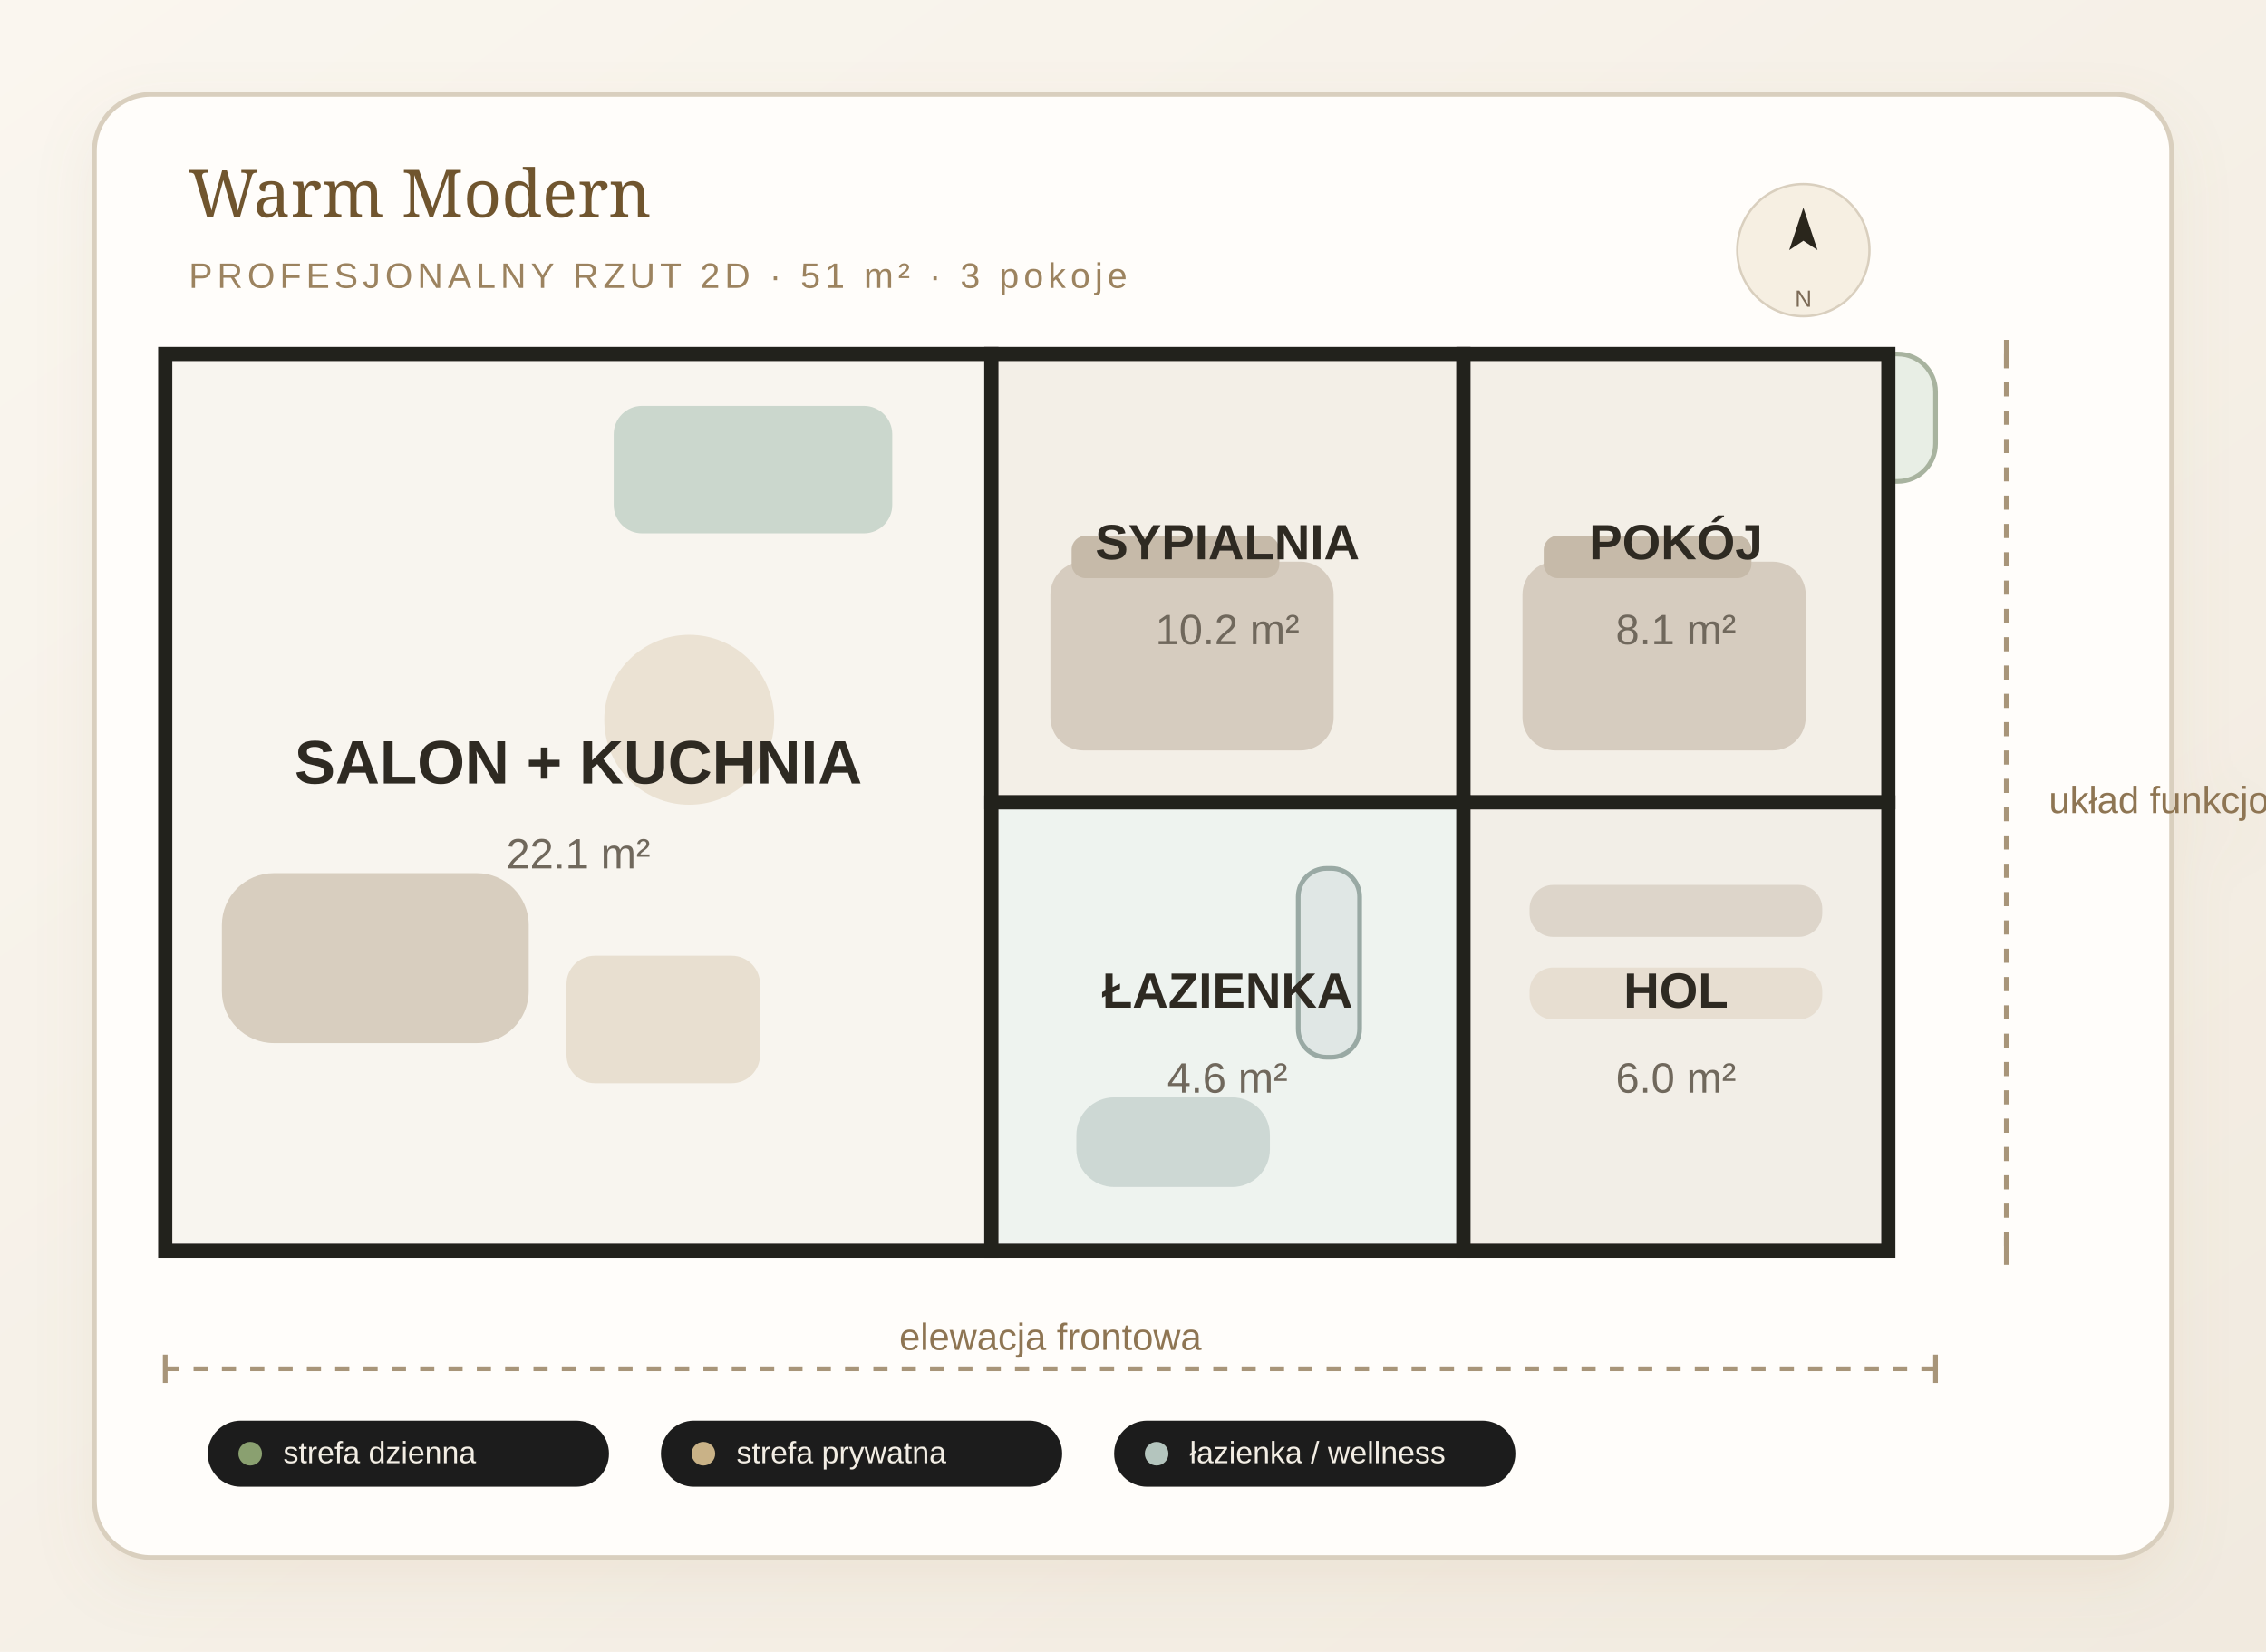
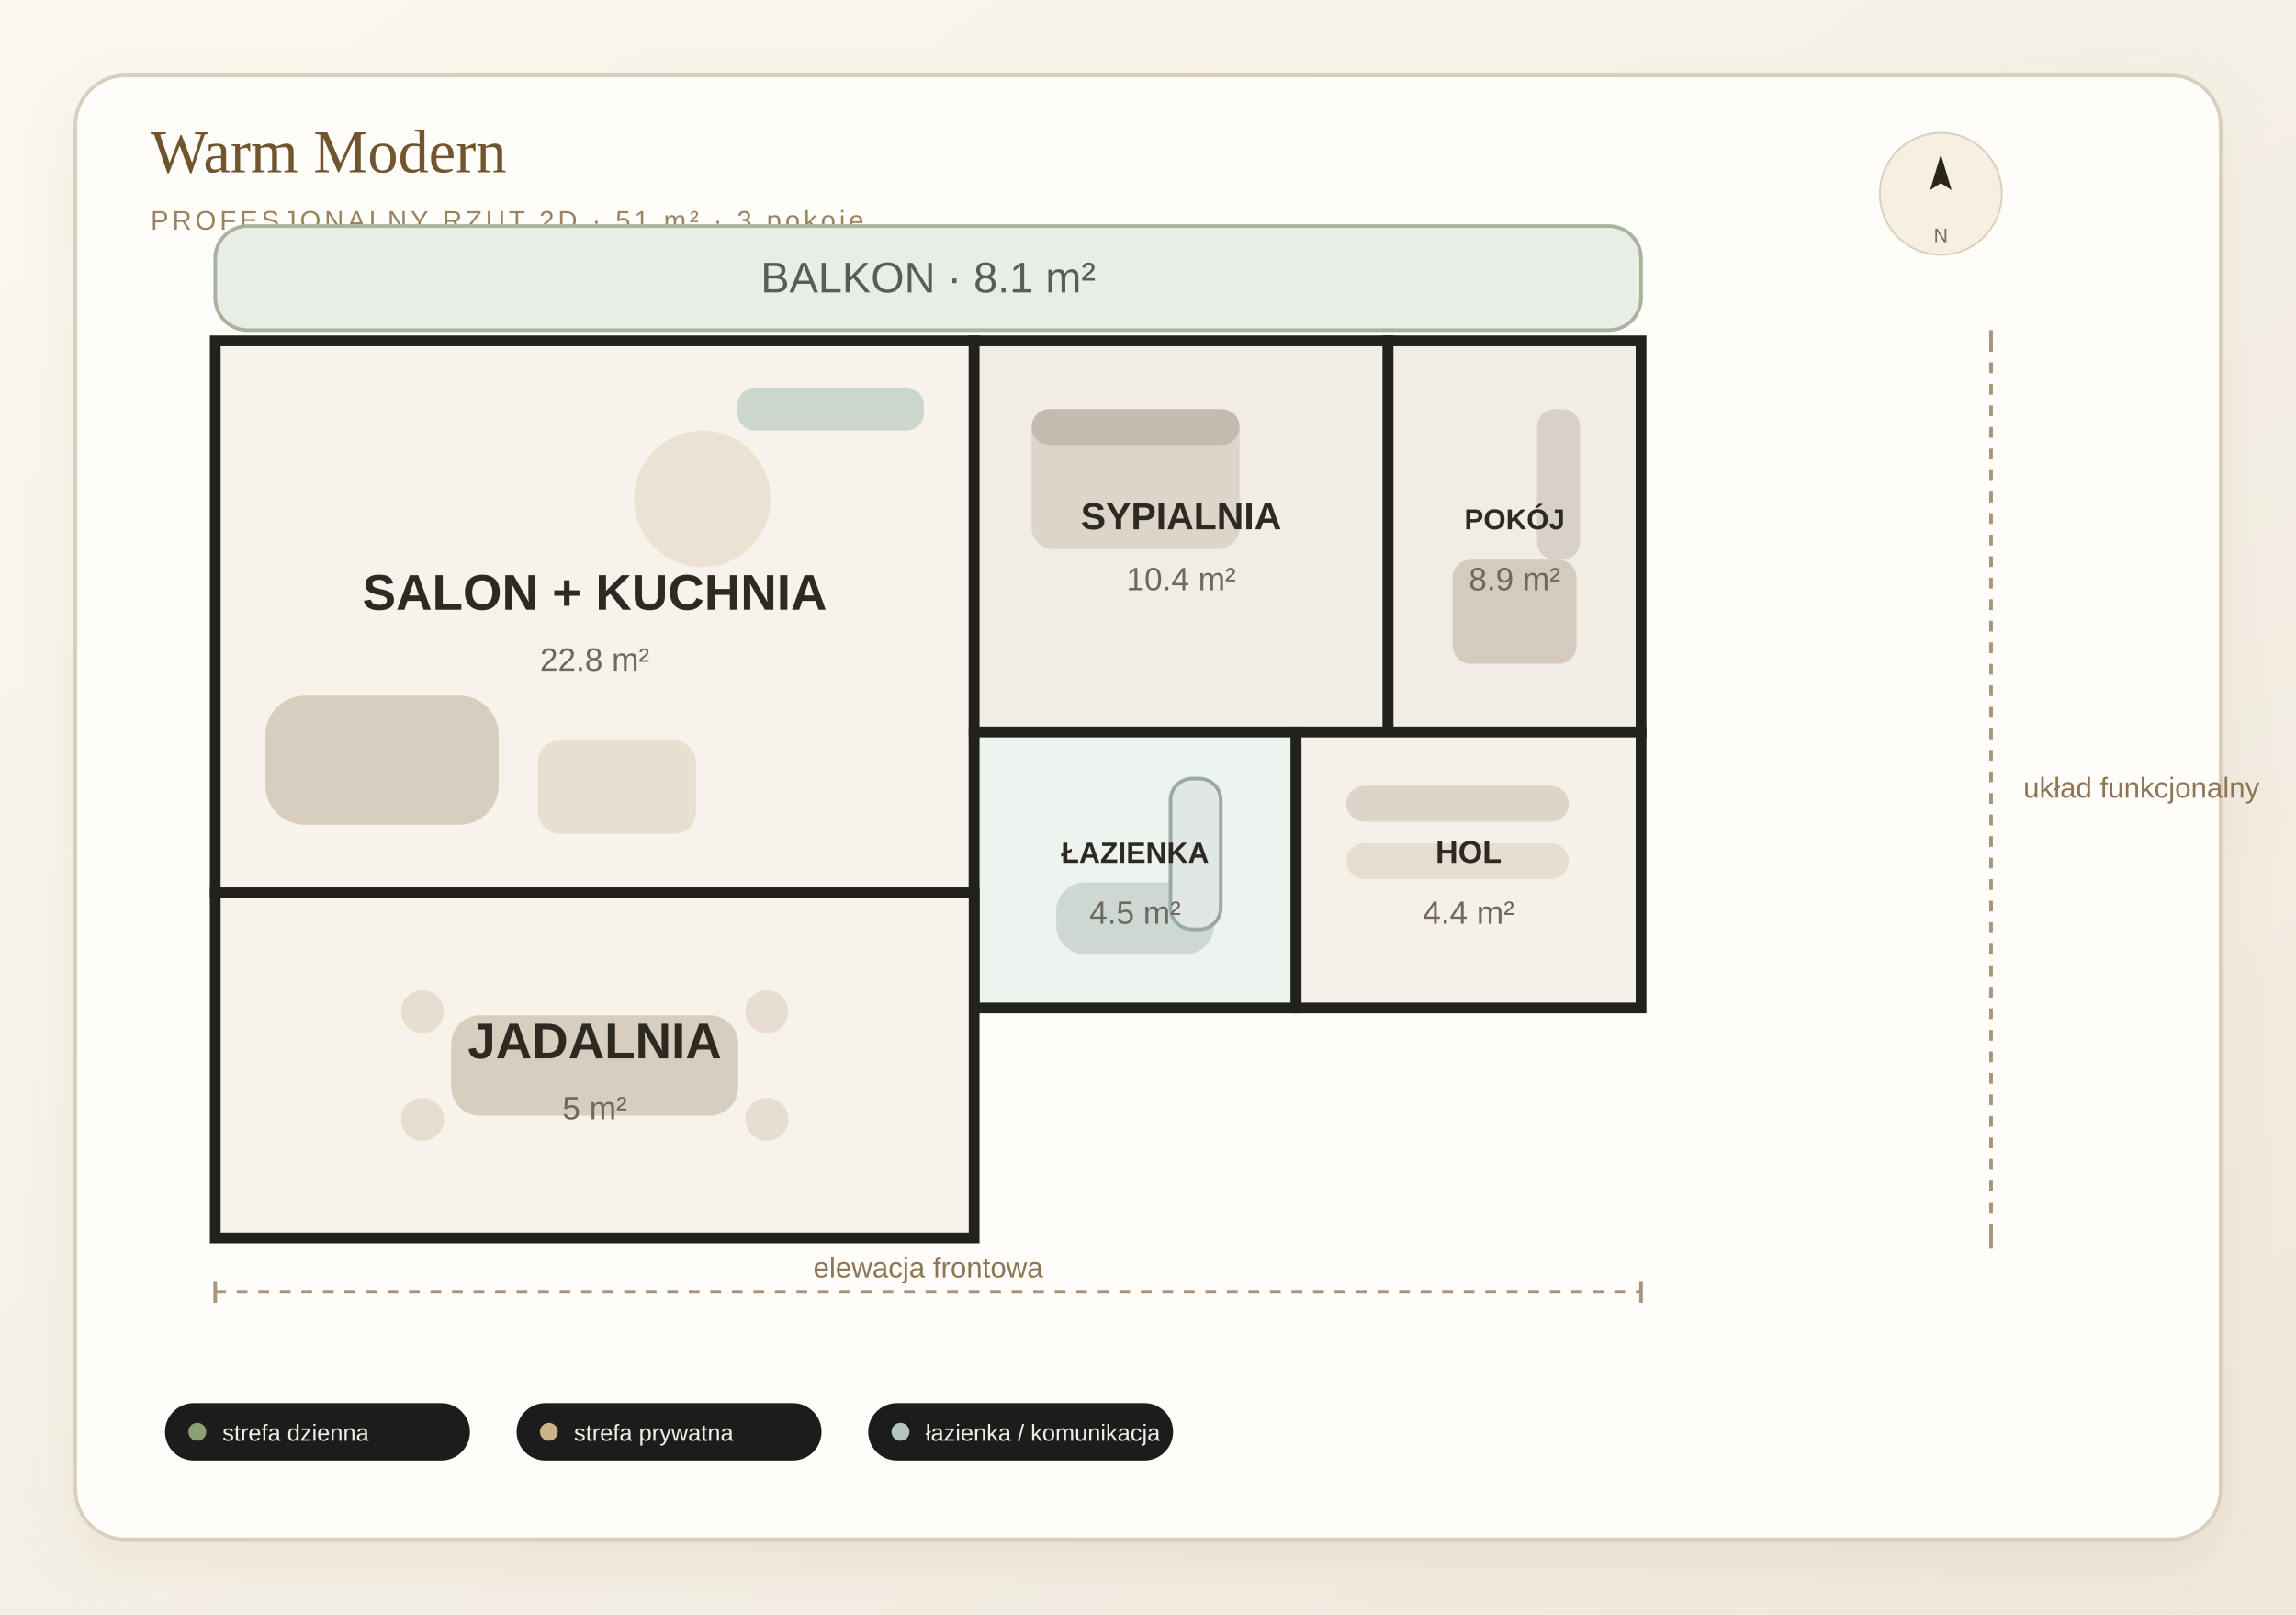
- <svg xmlns="http://www.w3.org/2000/svg" viewBox="0 0 960 700">
+ <svg xmlns="http://www.w3.org/2000/svg" viewBox="0 0 1280 900">
  <defs>
    <filter id="softShadow" x="-20%" y="-20%" width="140%" height="140%">
-       <feDropShadow dx="0" dy="10" stdDeviation="12" flood-color="#b59b74" flood-opacity="0.12" />
+       <feDropShadow dx="0" dy="14" stdDeviation="14" flood-color="#b59b74" flood-opacity="0.14" />
    </filter>
    <linearGradient id="paper" x1="0" x2="1" y1="0" y2="1">
-       <stop stop-color="#faf6ef" />
-       <stop offset="1" stop-color="#f1eadf" />
+       <stop stop-color="#fbf8f1" />
+       <stop offset="1" stop-color="#efe8dc" />
    </linearGradient>
  </defs>
  <rect width="100%" height="100%" fill="url(#paper)" />
  <g filter="url(#softShadow)">
-     <rect x="40" y="40" width="880" height="620" rx="24" fill="#fffdfa" stroke="#d9cfbe" stroke-width="2" />
-     <text x="80" y="92" font-family="Georgia" font-size="28" fill="#70552f">Warm Modern</text>
-     <text x="80" y="122" font-family="Arial" font-size="15" letter-spacing="2" fill="#9c835f">PROFESJONALNY RZUT 2D · 51 m² · 3 pokoje</text>
-     <g transform="translate(736 78)">
-       <circle cx="28" cy="28" r="28" fill="#f6efe2" stroke="#d9cfbe" />
-       <path d="M28 10 L34 28 L28 24 L22 28 Z" fill="#29251f" />
-       <text x="28" y="52" text-anchor="middle" font-family="Arial" font-size="10" fill="#7b6a56">N</text>
+     <rect x="42" y="42" width="1196" height="816" rx="28" fill="#fffdfa" stroke="#d9cfbe" stroke-width="2" />
+     <text x="84" y="96" font-family="Georgia, 'Times New Roman', serif" font-size="34" fill="#70552f">Warm Modern</text>
+     <text x="84" y="128" font-family="Arial, Helvetica, sans-serif" font-size="15" letter-spacing="2" fill="#9c835f">PROFESJONALNY RZUT 2D · 51 m² · 3 pokoje</text>
+     <g transform="translate(1048 74)">
+       <circle cx="34" cy="34" r="34" fill="#f6efe2" stroke="#d9cfbe" />
+       <path d="M34 12 L40 32 L34 28 L28 32 Z" fill="#29251f" />
+       <text x="34" y="61" text-anchor="middle" font-family="Arial, Helvetica, sans-serif" font-size="11" fill="#7b6a56">N</text>
    </g>
-     <rect x="70" y="150" width="750" height="54" rx="16" fill="#e8eee5" stroke="#a8b39f" stroke-width="2" />
-     <text x="445" y="184" text-anchor="middle" font-family="Arial" font-size="23" fill="#536153">BALKON · 8.1 m²</text>
+     <rect x="120" y="126" width="794.872" height="58" rx="18" fill="#e8eee5" stroke="#a8b39f" stroke-width="2" />
+     <text x="517.436" y="163" text-anchor="middle" font-family="Arial, Helvetica, sans-serif" font-size="24" font-weight="500" fill="#536153">BALKON · 8.1 m²</text>
    <g>
-       <rect x="70" y="150" width="350" height="380" fill="#f8f5ef" stroke="#23201c" stroke-width="6" />
-       <rect x="94" y="370" width="130" height="72" rx="22" fill="#d8cebf" />
-       <rect x="240" y="405" width="82" height="54" rx="12" fill="#e8dfd0" />
-       <rect x="260" y="172" width="118" height="54" rx="12" fill="#cbd7cd" />
-       <circle cx="292" cy="305" r="36" fill="#ebe2d3" />
-       <text x="245" y="332" text-anchor="middle" font-family="Arial" font-size="26" font-weight="700" fill="#2f2a24">SALON + KUCHNIA</text>
-       <text x="245" y="368" text-anchor="middle" font-family="Arial" font-size="18" fill="#6f675c">22.1 m²</text>
+       <rect x="120" y="190" width="423.077" height="307.692" fill="#f7f3eb" stroke="#23201c" stroke-width="6" />
+       <rect x="148" y="387.692" width="130" height="72" rx="22" fill="#d8cebf" />
+       <rect x="300" y="412.692" width="88" height="52" rx="12" fill="#e8dfd0" />
+       <circle cx="391.538" cy="278" r="38" fill="#ebe2d3" />
+       <rect x="411.077" y="216" width="104" height="24" rx="10" fill="#cbd7cd" />
+       <text x="331.538" y="339.846" text-anchor="middle" font-family="Arial, Helvetica, sans-serif" font-size="28" font-weight="700" fill="#2f2a24">SALON + KUCHNIA</text>
+       <text x="331.538" y="373.846" text-anchor="middle" font-family="Arial, Helvetica, sans-serif" font-size="18" font-weight="400" fill="#6f675c">22.8 m²</text>
    </g>
    <g>
-       <rect x="420" y="150" width="200" height="190" fill="#f3efe7" stroke="#23201c" stroke-width="6" />
-       <rect x="445" y="238" width="120" height="80" rx="14" fill="#d6ccbf" />
-       <rect x="454" y="227" width="88" height="18" rx="6" fill="#c6baa9" />
-       <text x="520" y="237" text-anchor="middle" font-family="Arial" font-size="21" font-weight="700" fill="#2f2a24">SYPIALNIA</text>
-       <text x="520" y="273" text-anchor="middle" font-family="Arial" font-size="18" fill="#6f675c">10.2 m²</text>
+       <rect x="543.077" y="190" width="230.769" height="217.949" fill="#f1ede5" stroke="#23201c" stroke-width="6" />
+       <rect x="575.077" y="228" width="116" height="78" rx="12" fill="#ddd5ca" />
+       <rect x="575.077" y="228" width="116" height="20" rx="10" fill="#c6bbb0" />
+       <text x="658.462" y="294.974" text-anchor="middle" font-family="Arial, Helvetica, sans-serif" font-size="20.979" font-weight="700" fill="#2f2a24">SYPIALNIA</text>
+       <text x="658.462" y="328.974" text-anchor="middle" font-family="Arial, Helvetica, sans-serif" font-size="18" font-weight="400" fill="#6f675c">10.4 m²</text>
    </g>
    <g>
-       <rect x="620" y="150" width="180" height="190" fill="#f3efe7" stroke="#23201c" stroke-width="6" />
-       <rect x="645" y="238" width="120" height="80" rx="14" fill="#d6ccbf" />
-       <rect x="654" y="227" width="88" height="18" rx="6" fill="#c6baa9" />
-       <text x="710" y="237" text-anchor="middle" font-family="Arial" font-size="21" font-weight="700" fill="#2f2a24">POKÓJ</text>
-       <text x="710" y="273" text-anchor="middle" font-family="Arial" font-size="18" fill="#6f675c">8.1 m²</text>
+       <rect x="773.846" y="190" width="141.026" height="217.949" fill="#f1ede5" stroke="#23201c" stroke-width="6" />
+       <rect x="809.846" y="311.949" width="69.026" height="58" rx="10" fill="#d4cabd" />
+       <rect x="856.872" y="228" width="24" height="84" rx="10" fill="#d8d1c8" />
+       <text x="844.359" y="294.974" text-anchor="middle" font-family="Arial, Helvetica, sans-serif" font-size="16" font-weight="700" fill="#2f2a24">POKÓJ</text>
+       <text x="844.359" y="328.974" text-anchor="middle" font-family="Arial, Helvetica, sans-serif" font-size="18" font-weight="400" fill="#6f675c">8.9 m²</text>
    </g>
    <g>
-       <rect x="420" y="340" width="200" height="190" fill="#eef3ef" stroke="#23201c" stroke-width="6" />
-       <rect x="456" y="465" width="82" height="38" rx="16" fill="#cdd8d4" />
-       <rect x="550" y="368" width="26" height="80" rx="12" fill="#e0e7e5" stroke="#99a9a4" stroke-width="2" />
-       <text x="520" y="427" text-anchor="middle" font-family="Arial" font-size="21" font-weight="700" fill="#2f2a24">ŁAZIENKA</text>
-       <text x="520" y="463" text-anchor="middle" font-family="Arial" font-size="18" fill="#6f675c">4.6 m²</text>
+       <rect x="543.077" y="407.949" width="179.487" height="153.846" fill="#edf3ef" stroke="#23201c" stroke-width="6" />
+       <rect x="588.821" y="491.795" width="88" height="40" rx="16" fill="#cdd8d4" />
+       <rect x="652.564" y="433.949" width="28" height="84" rx="12" fill="#e0e7e5" stroke="#99a9a4" stroke-width="2" />
+       <text x="632.821" y="480.872" text-anchor="middle" font-family="Arial, Helvetica, sans-serif" font-size="16.317" font-weight="700" fill="#2f2a24">ŁAZIENKA</text>
+       <text x="632.821" y="514.872" text-anchor="middle" font-family="Arial, Helvetica, sans-serif" font-size="18" font-weight="400" fill="#6f675c">4.5 m²</text>
    </g>
    <g>
-       <rect x="620" y="340" width="180" height="190" fill="#f2eee7" stroke="#23201c" stroke-width="6" />
-       <rect x="648" y="375" width="124" height="22" rx="10" fill="#ddd5ca" />
-       <rect x="648" y="410" width="124" height="22" rx="10" fill="#e7ded1" />
-       <text x="710" y="427" text-anchor="middle" font-family="Arial" font-size="21" font-weight="700" fill="#2f2a24">HOL</text>
-       <text x="710" y="463" text-anchor="middle" font-family="Arial" font-size="18" fill="#6f675c">6.0 m²</text>
+       <rect x="722.564" y="407.949" width="192.308" height="153.846" fill="#f5f0e8" stroke="#23201c" stroke-width="6" />
+       <rect x="750.564" y="437.949" width="124" height="20" rx="10" fill="#ddd5ca" />
+       <rect x="750.564" y="469.949" width="124" height="20" rx="10" fill="#e7ded1" />
+       <text x="818.718" y="480.872" text-anchor="middle" font-family="Arial, Helvetica, sans-serif" font-size="17.483" font-weight="700" fill="#2f2a24">HOL</text>
+       <text x="818.718" y="514.872" text-anchor="middle" font-family="Arial, Helvetica, sans-serif" font-size="18" font-weight="400" fill="#6f675c">4.4 m²</text>
    </g>
-     <line x1="70" y1="580" x2="820" y2="580" stroke="#a89579" stroke-width="2" stroke-dasharray="6 6" />
-     <line x1="70" y1="574" x2="70" y2="586" stroke="#a89579" stroke-width="2" />
-     <line x1="820" y1="574" x2="820" y2="586" stroke="#a89579" stroke-width="2" />
-     <text x="445" y="572" text-anchor="middle" dominant-baseline="auto" font-family="Arial" font-size="16" fill="#8e7552">elewacja frontowa</text>
-     <line x1="850" y1="150" x2="850" y2="530" stroke="#a89579" stroke-width="2" stroke-dasharray="6 6" />
-     <line x1="850" y1="144" x2="850" y2="156" stroke="#a89579" stroke-width="2" />
-     <line x1="850" y1="524" x2="850" y2="536" stroke="#a89579" stroke-width="2" />
-     <text x="868" y="340" text-anchor="start" dominant-baseline="middle" font-family="Arial" font-size="16" fill="#8e7552">układ funkcjonalny</text>
-     <g transform="translate(88 602)">
-       <rect width="170" height="28" rx="14" fill="#1f1f1d" />
-       <circle cx="18" cy="14" r="5" fill="#8aa070" />
-       <text x="32" y="18" font-family="Arial" font-size="13" fill="#f2ede4">strefa dzienna</text>
+     <g>
+       <rect x="120" y="497.692" width="423.077" height="192.308" fill="#f7f3eb" stroke="#23201c" stroke-width="6" />
+       <rect x="251.538" y="565.846" width="160" height="56" rx="16" fill="#d8cebf" />
+       <circle cx="235.538" cy="563.846" r="12" fill="#e7ded1" />
+       <circle cx="427.538" cy="563.846" r="12" fill="#e7ded1" />
+       <circle cx="235.538" cy="623.846" r="12" fill="#e7ded1" />
+       <circle cx="427.538" cy="623.846" r="12" fill="#e7ded1" />
+       <text x="331.538" y="589.846" text-anchor="middle" font-family="Arial, Helvetica, sans-serif" font-size="28" font-weight="700" fill="#2f2a24">JADALNIA</text>
+       <text x="331.538" y="623.846" text-anchor="middle" font-family="Arial, Helvetica, sans-serif" font-size="18" font-weight="400" fill="#6f675c">5 m²</text>
    </g>
-     <g transform="translate(280 602)">
-       <rect width="170" height="28" rx="14" fill="#1f1f1d" />
-       <circle cx="18" cy="14" r="5" fill="#c9b287" />
-       <text x="32" y="18" font-family="Arial" font-size="13" fill="#f2ede4">strefa prywatna</text>
+     <line x1="120" y1="720" x2="914.872" y2="720" stroke="#a89579" stroke-width="2" stroke-dasharray="6 6" />
+     <line x1="120" y1="714" x2="120" y2="726" stroke="#a89579" stroke-width="2" />
+     <line x1="914.872" y1="714" x2="914.872" y2="726" stroke="#a89579" stroke-width="2" />
+     <text x="517.436" y="712" text-anchor="middle" font-family="Arial, Helvetica, sans-serif" font-size="16" fill="#8e7552">elewacja frontowa</text>
+     <line x1="1110" y1="190" x2="1110" y2="690" stroke="#a89579" stroke-width="2" stroke-dasharray="6 6" />
+     <line x1="1110" y1="184" x2="1110" y2="196" stroke="#a89579" stroke-width="2" />
+     <line x1="1110" y1="684" x2="1110" y2="696" stroke="#a89579" stroke-width="2" />
+     <text x="1128" y="440" dominant-baseline="middle" font-family="Arial, Helvetica, sans-serif" font-size="16" fill="#8e7552">układ funkcjonalny</text>
+     <g transform="translate(92 782)">
+       <rect width="170" height="32" rx="16" fill="#1f1f1d" />
+       <circle cx="18" cy="16" r="5" fill="#8aa070" />
+       <text x="32" y="21" font-family="Arial, Helvetica, sans-serif" font-size="13" fill="#f2ede4">strefa dzienna</text>
    </g>
-     <g transform="translate(472 602)">
-       <rect width="170" height="28" rx="14" fill="#1f1f1d" />
-       <circle cx="18" cy="14" r="5" fill="#b4c5be" />
-       <text x="32" y="18" font-family="Arial" font-size="13" fill="#f2ede4">łazienka / wellness</text>
+     <g transform="translate(288 782)">
+       <rect width="170" height="32" rx="16" fill="#1f1f1d" />
+       <circle cx="18" cy="16" r="5" fill="#c9b287" />
+       <text x="32" y="21" font-family="Arial, Helvetica, sans-serif" font-size="13" fill="#f2ede4">strefa prywatna</text>
+     </g>
+     <g transform="translate(484 782)">
+       <rect width="170" height="32" rx="16" fill="#1f1f1d" />
+       <circle cx="18" cy="16" r="5" fill="#b4c5be" />
+       <text x="32" y="21" font-family="Arial, Helvetica, sans-serif" font-size="13" fill="#f2ede4">łazienka / komunikacja</text>
    </g>
  </g>
</svg>
